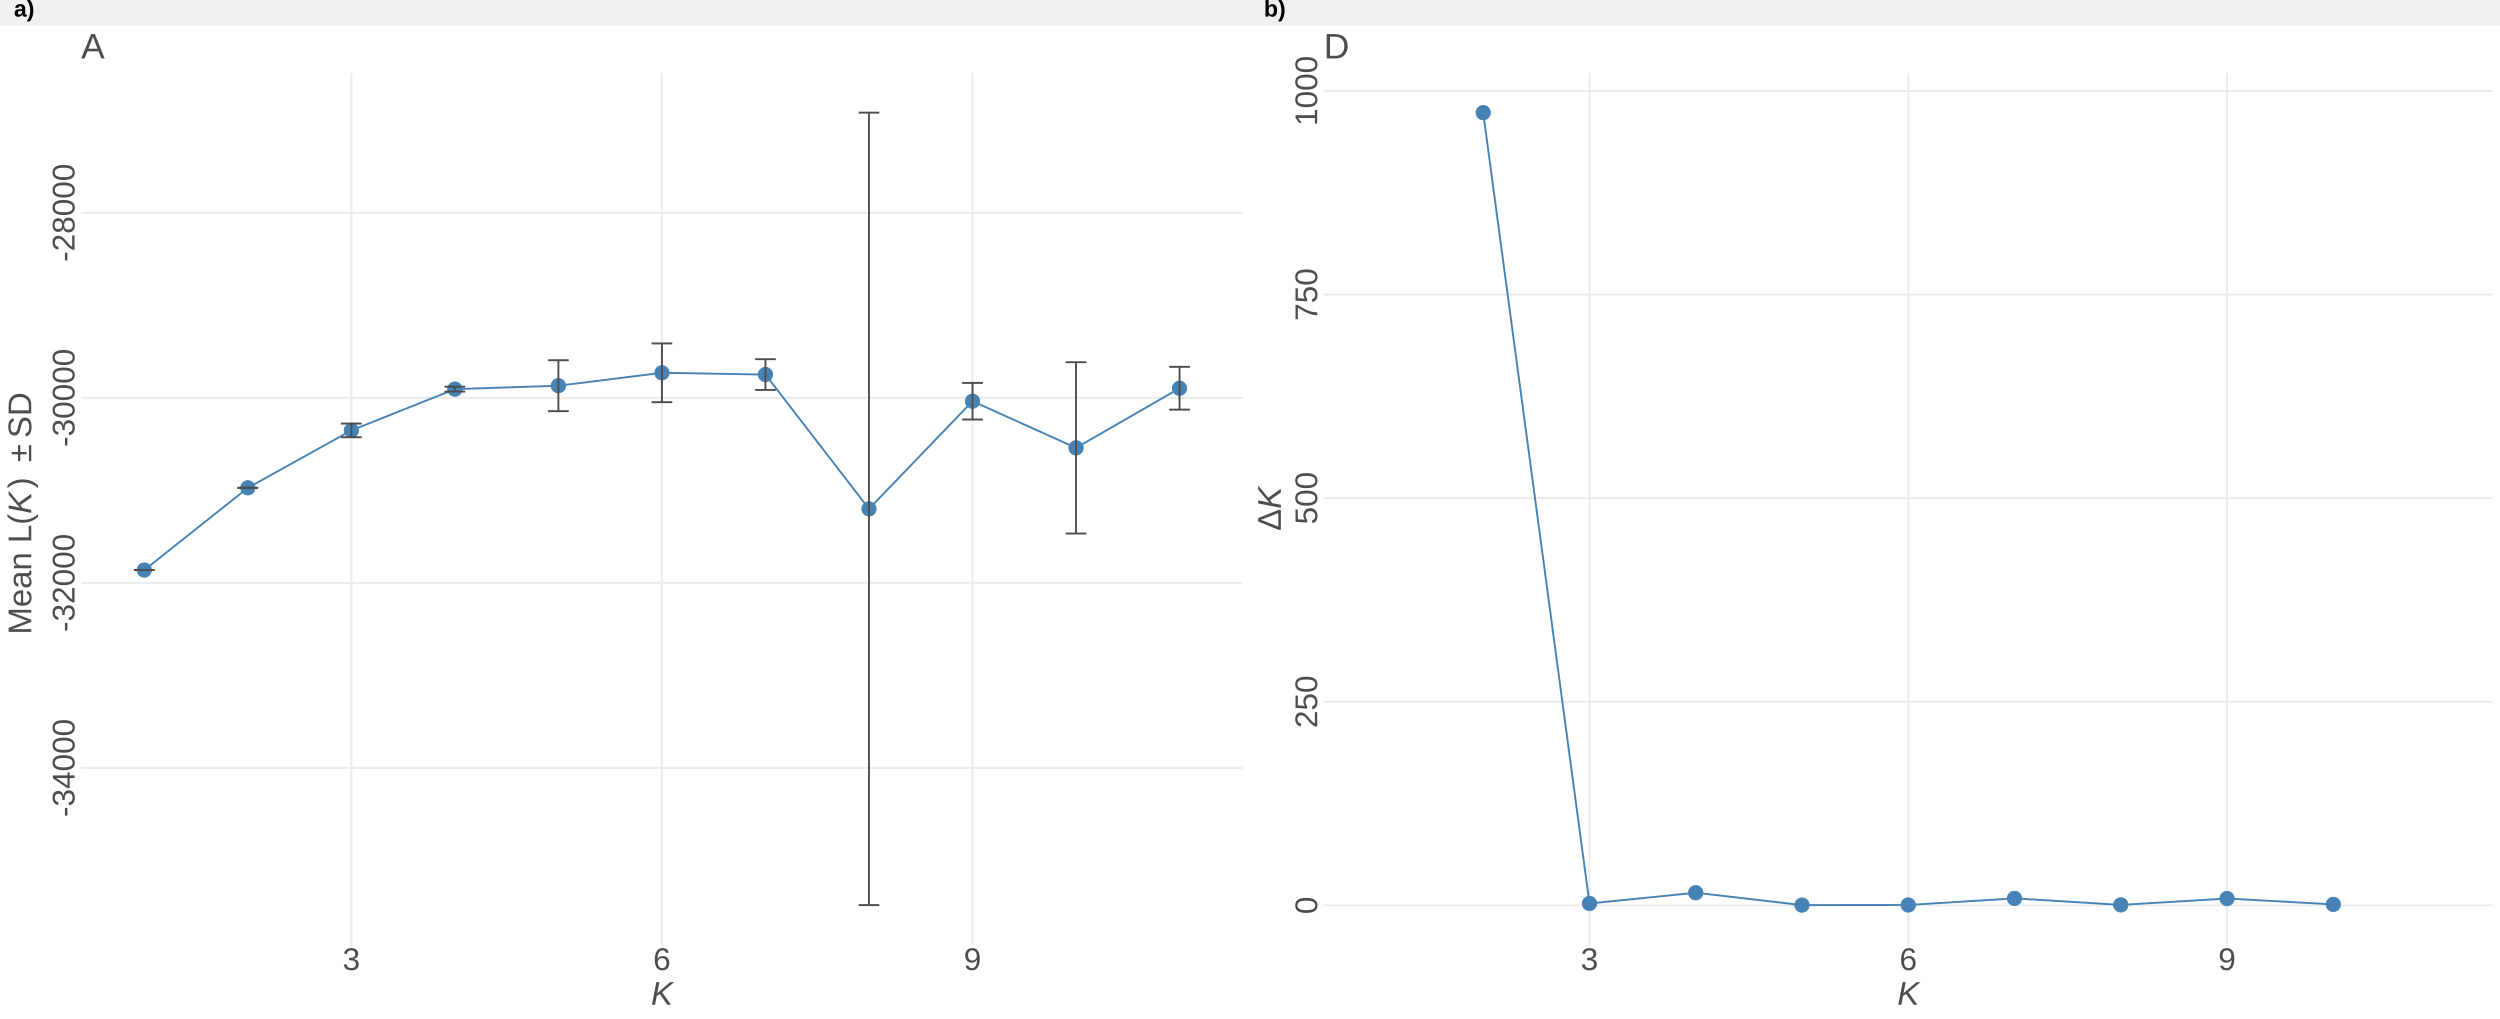
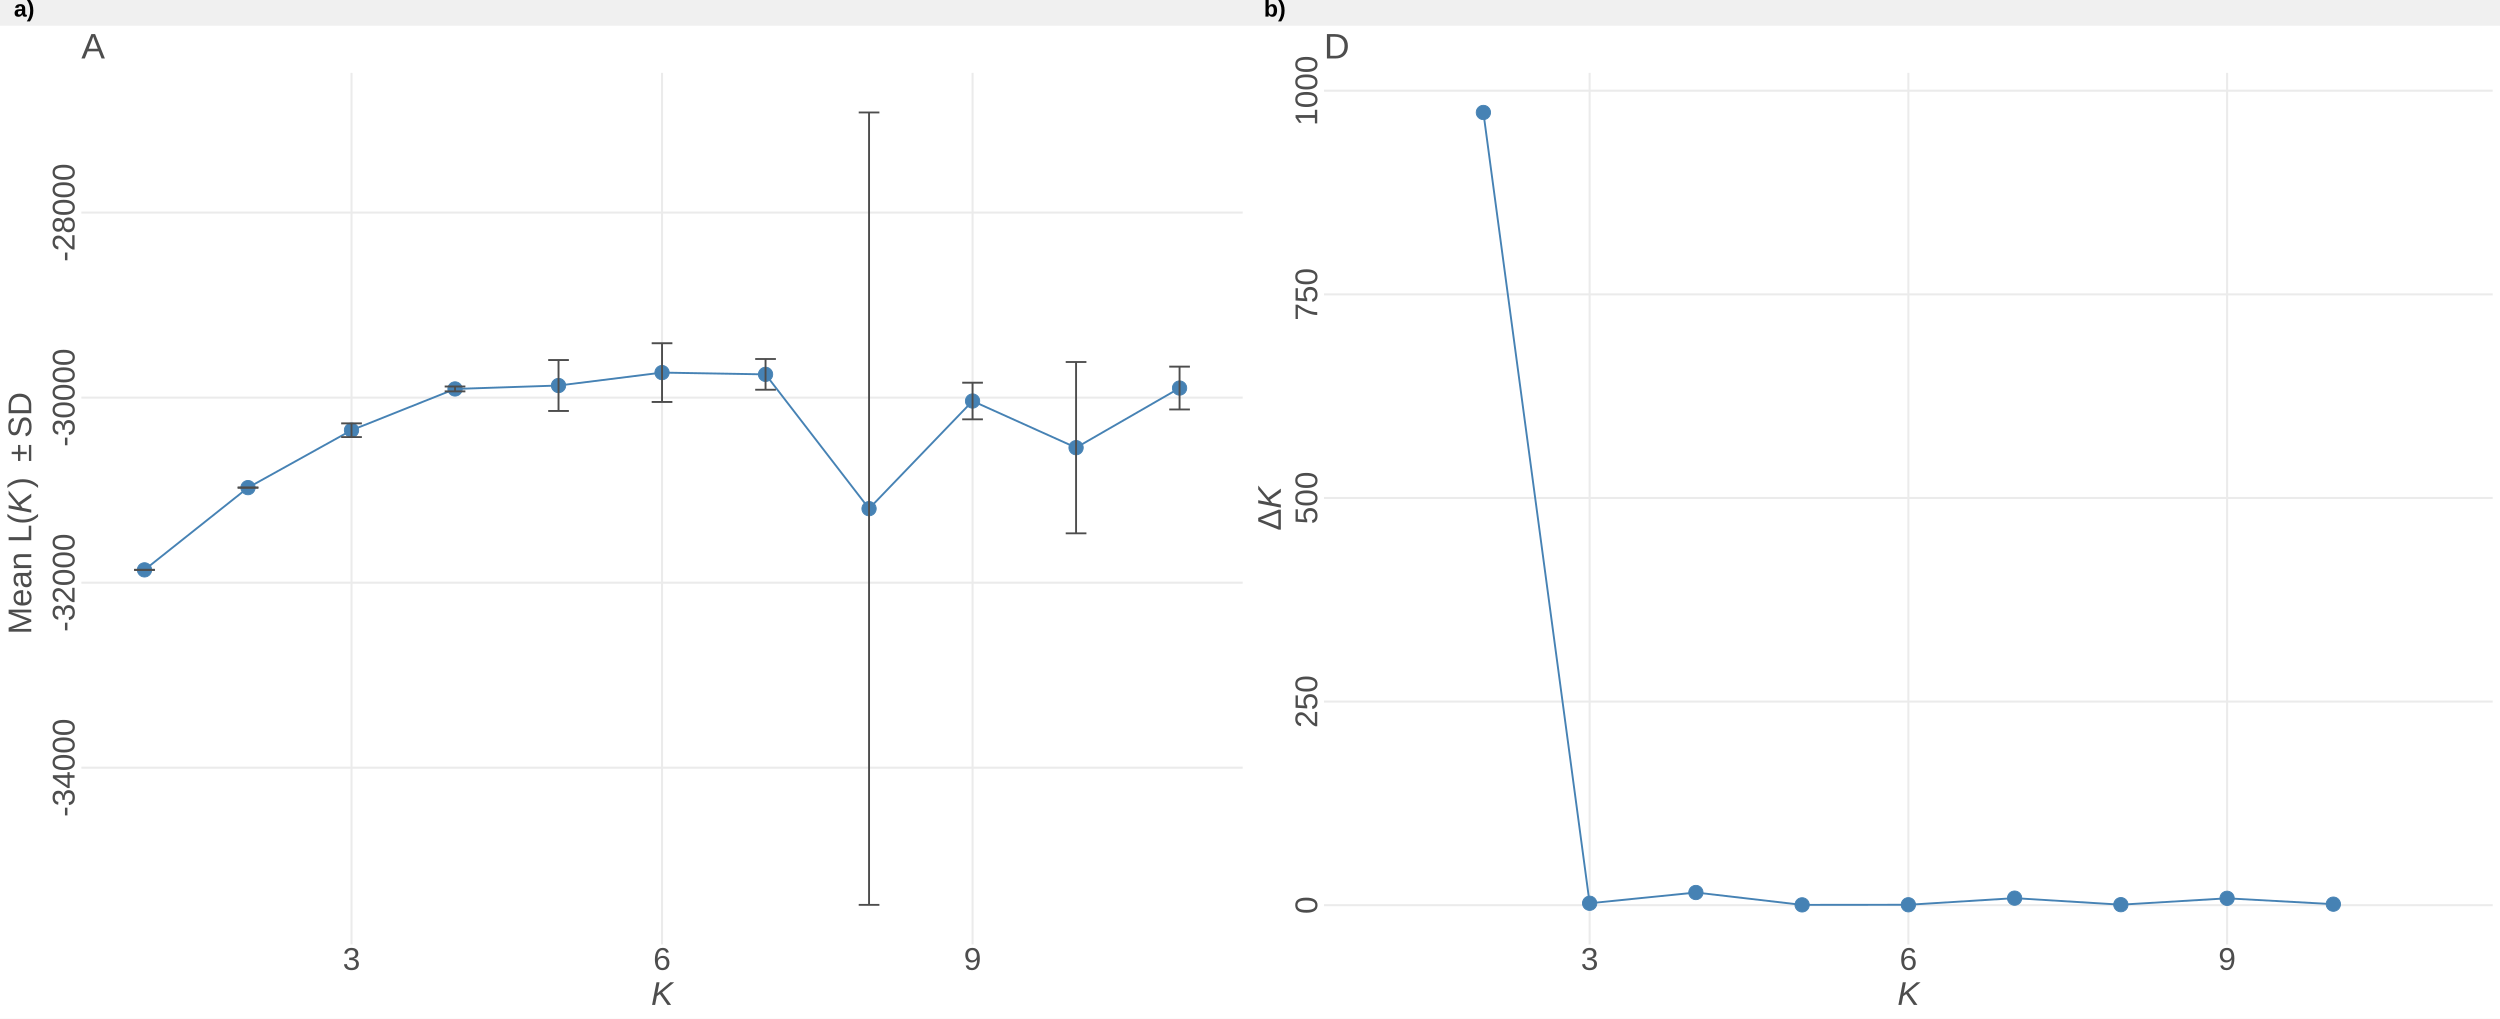
<svg xmlns="http://www.w3.org/2000/svg" width="1944.00pt" height="792.00pt" viewBox="0 0 1944.00 792.00">
  <g class="svglite">
    <defs>
      <style type="text/css">
    .svglite line, .svglite polyline, .svglite polygon, .svglite path, .svglite rect, .svglite circle {
      fill: none;
      stroke: #000000;
      stroke-linecap: round;
      stroke-linejoin: round;
      stroke-miterlimit: 10.00;
    }
    .svglite text {
      white-space: pre;
    }
    .svglite g.glyphgroup path {
      fill: inherit;
      stroke: none;
    }
  </style>
    </defs>
    <rect width="100%" height="100%" style="stroke: none; fill: none;" />
    <defs>
      <clipPath id="cpMC4wMHwxOTQ0LjAwfDAuMDB8NzkyLjAw">
        <rect x="0.00" y="0.00" width="1944.00" height="792.00" />
      </clipPath>
    </defs>
    <g clip-path="url(#cpMC4wMHwxOTQ0LjAwfDAuMDB8NzkyLjAw)">
</g>
    <defs>
      <clipPath id="cpMC4wMHw5NzIuMDB8MjAuMDl8NzkyLjAw">
        <rect x="0.00" y="20.09" width="972.00" height="771.91" />
      </clipPath>
    </defs>
    <g clip-path="url(#cpMC4wMHw5NzIuMDB8MjAuMDl8NzkyLjAw)">
      <rect x="0.00" y="20.09" width="972.00" height="771.91" style="stroke-width: 1.07; stroke: #FFFFFF; fill: #FFFFFF;" />
    </g>
    <g clip-path="url(#cpMC4wMHwxOTQ0LjAwfDAuMDB8NzkyLjAw)">
</g>
    <defs>
-       <clipPath id="cpNjMuMTB8OTY2LjMzfDU2Ljc4fDczNC42MQ==">
-         <rect x="63.10" y="56.78" width="903.23" height="677.83" />
+       <clipPath id="cpNjMuMjd8OTY2LjMzfDU2LjY1fDczNC40NA==">
+         <rect x="63.27" y="56.65" width="903.06" height="677.79" />
      </clipPath>
    </defs>
-     <g clip-path="url(#cpNjMuMTB8OTY2LjMzfDU2Ljc4fDczNC42MQ==)">
-       <rect x="63.10" y="56.78" width="903.23" height="677.83" style="stroke-width: 1.07; stroke: none; fill: #FFFFFF;" />
-       <polyline points="63.10,597.14 966.33,597.14 " style="stroke-width: 1.60; stroke: #EBEBEB; stroke-linecap: butt;" />
-       <polyline points="63.10,453.24 966.33,453.24 " style="stroke-width: 1.60; stroke: #EBEBEB; stroke-linecap: butt;" />
-       <polyline points="63.10,309.35 966.33,309.35 " style="stroke-width: 1.60; stroke: #EBEBEB; stroke-linecap: butt;" />
-       <polyline points="63.10,165.45 966.33,165.45 " style="stroke-width: 1.60; stroke: #EBEBEB; stroke-linecap: butt;" />
-       <polyline points="273.21,734.61 273.21,56.78 " style="stroke-width: 1.60; stroke: #EBEBEB; stroke-linecap: butt;" />
-       <polyline points="514.72,734.61 514.72,56.78 " style="stroke-width: 1.60; stroke: #EBEBEB; stroke-linecap: butt;" />
-       <polyline points="756.22,734.61 756.22,56.78 " style="stroke-width: 1.60; stroke: #EBEBEB; stroke-linecap: butt;" />
-       <polyline points="112.21,443.28 192.71,379.33 273.21,334.68 353.71,302.60 434.21,299.93 514.72,289.88 595.22,291.26 675.72,395.70 756.22,311.98 836.72,348.26 917.22,301.90 " style="stroke-width: 1.49; stroke: #4682B4; stroke-linecap: butt;" />
-       <circle cx="112.21" cy="443.28" r="5.57" style="stroke-width: 0.71; stroke: #4682B4; fill: #4682B4;" />
-       <circle cx="192.71" cy="379.33" r="5.57" style="stroke-width: 0.71; stroke: #4682B4; fill: #4682B4;" />
-       <circle cx="273.21" cy="334.68" r="5.57" style="stroke-width: 0.71; stroke: #4682B4; fill: #4682B4;" />
-       <circle cx="353.71" cy="302.60" r="5.57" style="stroke-width: 0.71; stroke: #4682B4; fill: #4682B4;" />
-       <circle cx="434.21" cy="299.93" r="5.57" style="stroke-width: 0.71; stroke: #4682B4; fill: #4682B4;" />
-       <circle cx="514.72" cy="289.88" r="5.57" style="stroke-width: 0.71; stroke: #4682B4; fill: #4682B4;" />
-       <circle cx="595.22" cy="291.26" r="5.57" style="stroke-width: 0.71; stroke: #4682B4; fill: #4682B4;" />
-       <circle cx="675.72" cy="395.70" r="5.57" style="stroke-width: 0.71; stroke: #4682B4; fill: #4682B4;" />
-       <circle cx="756.22" cy="311.98" r="5.57" style="stroke-width: 0.71; stroke: #4682B4; fill: #4682B4;" />
-       <circle cx="836.72" cy="348.26" r="5.57" style="stroke-width: 0.71; stroke: #4682B4; fill: #4682B4;" />
-       <circle cx="917.22" cy="301.90" r="5.57" style="stroke-width: 0.71; stroke: #4682B4; fill: #4682B4;" />
-       <polyline points="104.16,443.27 120.26,443.27 " style="stroke-width: 1.49; stroke: #4D4D4D; stroke-linecap: butt;" />
-       <polyline points="112.21,443.27 112.21,443.29 " style="stroke-width: 1.49; stroke: #4D4D4D; stroke-linecap: butt;" />
-       <polyline points="104.16,443.29 120.26,443.29 " style="stroke-width: 1.49; stroke: #4D4D4D; stroke-linecap: butt;" />
-       <polyline points="184.66,379.31 200.76,379.31 " style="stroke-width: 1.49; stroke: #4D4D4D; stroke-linecap: butt;" />
-       <polyline points="192.71,379.31 192.71,379.35 " style="stroke-width: 1.49; stroke: #4D4D4D; stroke-linecap: butt;" />
-       <polyline points="184.66,379.35 200.76,379.35 " style="stroke-width: 1.49; stroke: #4D4D4D; stroke-linecap: butt;" />
-       <polyline points="265.16,329.35 281.26,329.35 " style="stroke-width: 1.49; stroke: #4D4D4D; stroke-linecap: butt;" />
-       <polyline points="273.21,329.35 273.21,340.01 " style="stroke-width: 1.49; stroke: #4D4D4D; stroke-linecap: butt;" />
-       <polyline points="265.16,340.01 281.26,340.01 " style="stroke-width: 1.49; stroke: #4D4D4D; stroke-linecap: butt;" />
-       <polyline points="345.66,300.70 361.76,300.70 " style="stroke-width: 1.49; stroke: #4D4D4D; stroke-linecap: butt;" />
-       <polyline points="353.71,300.70 353.71,304.49 " style="stroke-width: 1.49; stroke: #4D4D4D; stroke-linecap: butt;" />
-       <polyline points="345.66,304.49 361.76,304.49 " style="stroke-width: 1.49; stroke: #4D4D4D; stroke-linecap: butt;" />
-       <polyline points="426.16,280.13 442.26,280.13 " style="stroke-width: 1.49; stroke: #4D4D4D; stroke-linecap: butt;" />
-       <polyline points="434.21,280.13 434.21,319.73 " style="stroke-width: 1.49; stroke: #4D4D4D; stroke-linecap: butt;" />
-       <polyline points="426.16,319.73 442.26,319.73 " style="stroke-width: 1.49; stroke: #4D4D4D; stroke-linecap: butt;" />
-       <polyline points="506.66,267.04 522.77,267.04 " style="stroke-width: 1.49; stroke: #4D4D4D; stroke-linecap: butt;" />
-       <polyline points="514.72,267.04 514.72,312.72 " style="stroke-width: 1.49; stroke: #4D4D4D; stroke-linecap: butt;" />
-       <polyline points="506.66,312.72 522.77,312.72 " style="stroke-width: 1.49; stroke: #4D4D4D; stroke-linecap: butt;" />
-       <polyline points="587.17,279.31 603.27,279.31 " style="stroke-width: 1.49; stroke: #4D4D4D; stroke-linecap: butt;" />
-       <polyline points="595.22,279.31 595.22,303.21 " style="stroke-width: 1.49; stroke: #4D4D4D; stroke-linecap: butt;" />
-       <polyline points="587.17,303.21 603.27,303.21 " style="stroke-width: 1.49; stroke: #4D4D4D; stroke-linecap: butt;" />
-       <polyline points="667.67,87.59 683.77,87.59 " style="stroke-width: 1.49; stroke: #4D4D4D; stroke-linecap: butt;" />
-       <polyline points="675.72,87.59 675.72,703.80 " style="stroke-width: 1.49; stroke: #4D4D4D; stroke-linecap: butt;" />
-       <polyline points="667.67,703.80 683.77,703.80 " style="stroke-width: 1.49; stroke: #4D4D4D; stroke-linecap: butt;" />
-       <polyline points="748.17,297.75 764.27,297.75 " style="stroke-width: 1.49; stroke: #4D4D4D; stroke-linecap: butt;" />
-       <polyline points="756.22,297.75 756.22,326.22 " style="stroke-width: 1.49; stroke: #4D4D4D; stroke-linecap: butt;" />
-       <polyline points="748.17,326.22 764.27,326.22 " style="stroke-width: 1.49; stroke: #4D4D4D; stroke-linecap: butt;" />
-       <polyline points="828.67,281.64 844.77,281.64 " style="stroke-width: 1.49; stroke: #4D4D4D; stroke-linecap: butt;" />
-       <polyline points="836.72,281.64 836.72,414.87 " style="stroke-width: 1.49; stroke: #4D4D4D; stroke-linecap: butt;" />
-       <polyline points="828.67,414.87 844.77,414.87 " style="stroke-width: 1.49; stroke: #4D4D4D; stroke-linecap: butt;" />
-       <polyline points="909.17,285.24 925.27,285.24 " style="stroke-width: 1.49; stroke: #4D4D4D; stroke-linecap: butt;" />
-       <polyline points="917.22,285.24 917.22,318.55 " style="stroke-width: 1.49; stroke: #4D4D4D; stroke-linecap: butt;" />
-       <polyline points="909.17,318.55 925.27,318.55 " style="stroke-width: 1.49; stroke: #4D4D4D; stroke-linecap: butt;" />
+     <g clip-path="url(#cpNjMuMjd8OTY2LjMzfDU2LjY1fDczNC40NA==)">
+       <rect x="63.27" y="56.65" width="903.06" height="677.79" style="stroke-width: 1.07; stroke: none; fill: #FFFFFF;" />
+       <polyline points="63.27,596.98 966.33,596.98 " style="stroke-width: 1.60; stroke: #EBEBEB; stroke-linecap: butt;" />
+       <polyline points="63.27,453.09 966.33,453.09 " style="stroke-width: 1.60; stroke: #EBEBEB; stroke-linecap: butt;" />
+       <polyline points="63.27,309.20 966.33,309.20 " style="stroke-width: 1.60; stroke: #EBEBEB; stroke-linecap: butt;" />
+       <polyline points="63.27,165.31 966.33,165.31 " style="stroke-width: 1.60; stroke: #EBEBEB; stroke-linecap: butt;" />
+       <polyline points="273.34,734.44 273.34,56.65 " style="stroke-width: 1.60; stroke: #EBEBEB; stroke-linecap: butt;" />
+       <polyline points="514.80,734.44 514.80,56.65 " style="stroke-width: 1.60; stroke: #EBEBEB; stroke-linecap: butt;" />
+       <polyline points="756.26,734.44 756.26,56.65 " style="stroke-width: 1.60; stroke: #EBEBEB; stroke-linecap: butt;" />
+       <polyline points="112.37,443.13 192.85,379.18 273.34,334.53 353.83,302.45 434.31,299.78 514.80,289.73 595.29,291.11 675.77,395.54 756.26,311.84 836.75,348.11 917.23,301.75 " style="stroke-width: 1.49; stroke: #4682B4; stroke-linecap: butt;" />
+       <circle cx="112.37" cy="443.13" r="5.57" style="stroke-width: 0.71; stroke: #4682B4; fill: #4682B4;" />
+       <circle cx="192.85" cy="379.18" r="5.57" style="stroke-width: 0.71; stroke: #4682B4; fill: #4682B4;" />
+       <circle cx="273.34" cy="334.53" r="5.57" style="stroke-width: 0.71; stroke: #4682B4; fill: #4682B4;" />
+       <circle cx="353.83" cy="302.45" r="5.57" style="stroke-width: 0.71; stroke: #4682B4; fill: #4682B4;" />
+       <circle cx="434.31" cy="299.78" r="5.57" style="stroke-width: 0.71; stroke: #4682B4; fill: #4682B4;" />
+       <circle cx="514.80" cy="289.73" r="5.57" style="stroke-width: 0.71; stroke: #4682B4; fill: #4682B4;" />
+       <circle cx="595.29" cy="291.11" r="5.57" style="stroke-width: 0.71; stroke: #4682B4; fill: #4682B4;" />
+       <circle cx="675.77" cy="395.54" r="5.57" style="stroke-width: 0.71; stroke: #4682B4; fill: #4682B4;" />
+       <circle cx="756.26" cy="311.84" r="5.57" style="stroke-width: 0.71; stroke: #4682B4; fill: #4682B4;" />
+       <circle cx="836.75" cy="348.11" r="5.57" style="stroke-width: 0.71; stroke: #4682B4; fill: #4682B4;" />
+       <circle cx="917.23" cy="301.75" r="5.57" style="stroke-width: 0.71; stroke: #4682B4; fill: #4682B4;" />
+       <polyline points="104.32,443.12 120.42,443.12 " style="stroke-width: 1.49; stroke: #4D4D4D; stroke-linecap: butt;" />
+       <polyline points="112.37,443.12 112.37,443.14 " style="stroke-width: 1.49; stroke: #4D4D4D; stroke-linecap: butt;" />
+       <polyline points="104.32,443.14 120.42,443.14 " style="stroke-width: 1.49; stroke: #4D4D4D; stroke-linecap: butt;" />
+       <polyline points="184.81,379.16 200.90,379.16 " style="stroke-width: 1.49; stroke: #4D4D4D; stroke-linecap: butt;" />
+       <polyline points="192.85,379.16 192.85,379.20 " style="stroke-width: 1.49; stroke: #4D4D4D; stroke-linecap: butt;" />
+       <polyline points="184.81,379.20 200.90,379.20 " style="stroke-width: 1.49; stroke: #4D4D4D; stroke-linecap: butt;" />
+       <polyline points="265.29,329.20 281.39,329.20 " style="stroke-width: 1.49; stroke: #4D4D4D; stroke-linecap: butt;" />
+       <polyline points="273.34,329.20 273.34,339.86 " style="stroke-width: 1.49; stroke: #4D4D4D; stroke-linecap: butt;" />
+       <polyline points="265.29,339.86 281.39,339.86 " style="stroke-width: 1.49; stroke: #4D4D4D; stroke-linecap: butt;" />
+       <polyline points="345.78,300.56 361.88,300.56 " style="stroke-width: 1.49; stroke: #4D4D4D; stroke-linecap: butt;" />
+       <polyline points="353.83,300.56 353.83,304.34 " style="stroke-width: 1.49; stroke: #4D4D4D; stroke-linecap: butt;" />
+       <polyline points="345.78,304.34 361.88,304.34 " style="stroke-width: 1.49; stroke: #4D4D4D; stroke-linecap: butt;" />
+       <polyline points="426.27,279.98 442.36,279.98 " style="stroke-width: 1.49; stroke: #4D4D4D; stroke-linecap: butt;" />
+       <polyline points="434.31,279.98 434.31,319.58 " style="stroke-width: 1.49; stroke: #4D4D4D; stroke-linecap: butt;" />
+       <polyline points="426.27,319.58 442.36,319.58 " style="stroke-width: 1.49; stroke: #4D4D4D; stroke-linecap: butt;" />
+       <polyline points="506.75,266.89 522.85,266.89 " style="stroke-width: 1.49; stroke: #4D4D4D; stroke-linecap: butt;" />
+       <polyline points="514.80,266.89 514.80,312.57 " style="stroke-width: 1.49; stroke: #4D4D4D; stroke-linecap: butt;" />
+       <polyline points="506.75,312.57 522.85,312.57 " style="stroke-width: 1.49; stroke: #4D4D4D; stroke-linecap: butt;" />
+       <polyline points="587.24,279.16 603.34,279.16 " style="stroke-width: 1.49; stroke: #4D4D4D; stroke-linecap: butt;" />
+       <polyline points="595.29,279.16 595.29,303.06 " style="stroke-width: 1.49; stroke: #4D4D4D; stroke-linecap: butt;" />
+       <polyline points="587.24,303.06 603.34,303.06 " style="stroke-width: 1.49; stroke: #4D4D4D; stroke-linecap: butt;" />
+       <polyline points="667.73,87.46 683.82,87.46 " style="stroke-width: 1.49; stroke: #4D4D4D; stroke-linecap: butt;" />
+       <polyline points="675.77,87.46 675.77,703.63 " style="stroke-width: 1.49; stroke: #4D4D4D; stroke-linecap: butt;" />
+       <polyline points="667.73,703.63 683.82,703.63 " style="stroke-width: 1.49; stroke: #4D4D4D; stroke-linecap: butt;" />
+       <polyline points="748.21,297.60 764.31,297.60 " style="stroke-width: 1.49; stroke: #4D4D4D; stroke-linecap: butt;" />
+       <polyline points="756.26,297.60 756.26,326.07 " style="stroke-width: 1.49; stroke: #4D4D4D; stroke-linecap: butt;" />
+       <polyline points="748.21,326.07 764.31,326.07 " style="stroke-width: 1.49; stroke: #4D4D4D; stroke-linecap: butt;" />
+       <polyline points="828.70,281.49 844.80,281.49 " style="stroke-width: 1.49; stroke: #4D4D4D; stroke-linecap: butt;" />
+       <polyline points="836.75,281.49 836.75,414.72 " style="stroke-width: 1.49; stroke: #4D4D4D; stroke-linecap: butt;" />
+       <polyline points="828.70,414.72 844.80,414.72 " style="stroke-width: 1.49; stroke: #4D4D4D; stroke-linecap: butt;" />
+       <polyline points="909.19,285.10 925.28,285.10 " style="stroke-width: 1.49; stroke: #4D4D4D; stroke-linecap: butt;" />
+       <polyline points="917.23,285.10 917.23,318.40 " style="stroke-width: 1.49; stroke: #4D4D4D; stroke-linecap: butt;" />
+       <polyline points="909.19,318.40 925.28,318.40 " style="stroke-width: 1.49; stroke: #4D4D4D; stroke-linecap: butt;" />
    </g>
    <g clip-path="url(#cpMC4wMHwxOTQ0LjAwfDAuMDB8NzkyLjAw)">
-       <text transform="translate(57.96,597.14) rotate(-90)" text-anchor="middle" style="font-size: 24.50px;fill: #4D4D4D; font-family: &quot;Arial&quot;;" textLength="76.28px" lengthAdjust="spacingAndGlyphs">-34000</text>
-       <text transform="translate(57.96,453.24) rotate(-90)" text-anchor="middle" style="font-size: 24.50px;fill: #4D4D4D; font-family: &quot;Arial&quot;;" textLength="76.28px" lengthAdjust="spacingAndGlyphs">-32000</text>
-       <text transform="translate(57.96,309.35) rotate(-90)" text-anchor="middle" style="font-size: 24.50px;fill: #4D4D4D; font-family: &quot;Arial&quot;;" textLength="76.28px" lengthAdjust="spacingAndGlyphs">-30000</text>
-       <text transform="translate(57.96,165.45) rotate(-90)" text-anchor="middle" style="font-size: 24.50px;fill: #4D4D4D; font-family: &quot;Arial&quot;;" textLength="76.28px" lengthAdjust="spacingAndGlyphs">-28000</text>
-       <text x="273.21" y="754.34" text-anchor="middle" style="font-size: 24.50px;fill: #4D4D4D; font-family: &quot;Arial&quot;;" textLength="13.62px" lengthAdjust="spacingAndGlyphs">3</text>
-       <text x="514.72" y="754.34" text-anchor="middle" style="font-size: 24.50px;fill: #4D4D4D; font-family: &quot;Arial&quot;;" textLength="13.62px" lengthAdjust="spacingAndGlyphs">6</text>
-       <text x="756.22" y="754.34" text-anchor="middle" style="font-size: 24.50px;fill: #4D4D4D; font-family: &quot;Arial&quot;;" textLength="13.62px" lengthAdjust="spacingAndGlyphs">9</text>
-       <text x="506.18" y="781.31" style="font-size: 25.60px; font-style: italic;fill: #4D4D4D; font-family: &quot;Arial&quot;;" textLength="17.08px" lengthAdjust="spacingAndGlyphs">K</text>
-       <text transform="translate(24.31,493.45) rotate(-90)" style="font-size: 25.60px;fill: #4D4D4D; font-family: &quot;Arial&quot;;" textLength="93.88px" lengthAdjust="spacingAndGlyphs">Mean L(</text>
-       <text transform="translate(24.31,399.58) rotate(-90)" style="font-size: 25.60px; font-style: italic;fill: #4D4D4D; font-family: &quot;Arial&quot;;" textLength="17.08px" lengthAdjust="spacingAndGlyphs">K</text>
-       <text transform="translate(24.31,379.76) rotate(-90)" style="font-size: 25.60px;fill: #4D4D4D; font-family: &quot;Arial&quot;;" textLength="15.62px" lengthAdjust="spacingAndGlyphs">) </text>
-       <text transform="translate(24.31,359.40) rotate(-90)" style="font-size: 25.60px;fill: #4D4D4D; font-family: &quot;Arial&quot;;" textLength="14.05px" lengthAdjust="spacingAndGlyphs">±</text>
-       <text transform="translate(24.31,340.61) rotate(-90)" style="font-size: 25.60px;fill: #4D4D4D; font-family: &quot;Arial&quot;;" textLength="42.67px" lengthAdjust="spacingAndGlyphs"> SD</text>
-       <text x="63.10" y="45.44" style="font-size: 27.50px;fill: #4D4D4D; font-family: &quot;Arial&quot;;" textLength="18.34px" lengthAdjust="spacingAndGlyphs">A</text>
+       <text transform="translate(57.98,596.98) rotate(-90)" text-anchor="middle" style="font-size: 24.50px;fill: #4D4D4D; font-family: &quot;Arial&quot;;" textLength="76.28px" lengthAdjust="spacingAndGlyphs">-34000</text>
+       <text transform="translate(57.98,453.09) rotate(-90)" text-anchor="middle" style="font-size: 24.50px;fill: #4D4D4D; font-family: &quot;Arial&quot;;" textLength="76.28px" lengthAdjust="spacingAndGlyphs">-32000</text>
+       <text transform="translate(57.98,309.20) rotate(-90)" text-anchor="middle" style="font-size: 24.50px;fill: #4D4D4D; font-family: &quot;Arial&quot;;" textLength="76.28px" lengthAdjust="spacingAndGlyphs">-30000</text>
+       <text transform="translate(57.98,165.31) rotate(-90)" text-anchor="middle" style="font-size: 24.50px;fill: #4D4D4D; font-family: &quot;Arial&quot;;" textLength="76.28px" lengthAdjust="spacingAndGlyphs">-28000</text>
+       <text x="273.34" y="754.17" text-anchor="middle" style="font-size: 24.50px;fill: #4D4D4D; font-family: &quot;Arial&quot;;" textLength="13.62px" lengthAdjust="spacingAndGlyphs">3</text>
+       <text x="514.80" y="754.17" text-anchor="middle" style="font-size: 24.50px;fill: #4D4D4D; font-family: &quot;Arial&quot;;" textLength="13.62px" lengthAdjust="spacingAndGlyphs">6</text>
+       <text x="756.26" y="754.17" text-anchor="middle" style="font-size: 24.50px;fill: #4D4D4D; font-family: &quot;Arial&quot;;" textLength="13.62px" lengthAdjust="spacingAndGlyphs">9</text>
+       <text x="506.27" y="781.42" style="font-size: 25.60px; font-style: italic;fill: #4D4D4D; font-family: &quot;Arial&quot;;" textLength="17.08px" lengthAdjust="spacingAndGlyphs">K</text>
+       <text transform="translate(24.31,493.30) rotate(-90)" style="font-size: 25.60px;fill: #4D4D4D; font-family: &quot;Arial&quot;;" textLength="93.88px" lengthAdjust="spacingAndGlyphs">Mean L(</text>
+       <text transform="translate(24.31,399.43) rotate(-90)" style="font-size: 25.60px; font-style: italic;fill: #4D4D4D; font-family: &quot;Arial&quot;;" textLength="17.08px" lengthAdjust="spacingAndGlyphs">K</text>
+       <text transform="translate(24.31,379.61) rotate(-90)" style="font-size: 25.60px;fill: #4D4D4D; font-family: &quot;Arial&quot;;" textLength="15.62px" lengthAdjust="spacingAndGlyphs">) </text>
+       <text transform="translate(24.31,359.24) rotate(-90)" style="font-size: 25.60px;fill: #4D4D4D; font-family: &quot;Arial&quot;;" textLength="14.05px" lengthAdjust="spacingAndGlyphs">±</text>
+       <text transform="translate(24.31,340.46) rotate(-90)" style="font-size: 25.60px;fill: #4D4D4D; font-family: &quot;Arial&quot;;" textLength="42.67px" lengthAdjust="spacingAndGlyphs"> SD</text>
+       <text x="63.27" y="45.44" style="font-size: 27.50px;fill: #4D4D4D; font-family: &quot;Arial&quot;;" textLength="18.34px" lengthAdjust="spacingAndGlyphs">A</text>
      <text x="10.80" y="12.89" style="font-size: 18.00px; font-weight: bold; font-family: &quot;Arial&quot;;" textLength="16.02px" lengthAdjust="spacingAndGlyphs">a)</text>
    </g>
    <defs>
      <clipPath id="cpOTcyLjAwfDE5NDQuMDB8MjAuMDl8NzkyLjAw">
        <rect x="972.00" y="20.09" width="972.00" height="771.91" />
      </clipPath>
    </defs>
    <g clip-path="url(#cpOTcyLjAwfDE5NDQuMDB8MjAuMDl8NzkyLjAw)">
      <rect x="972.00" y="20.09" width="972.00" height="771.91" style="stroke-width: 1.07; stroke: #FFFFFF; fill: #FFFFFF;" />
    </g>
    <g clip-path="url(#cpMC4wMHwxOTQ0LjAwfDAuMDB8NzkyLjAw)">
</g>
    <defs>
-       <clipPath id="cpMTAyOS4zOXwxOTM4LjMzfDU2Ljc4fDczNC42MQ==">
-         <rect x="1029.39" y="56.78" width="908.94" height="677.83" />
+       <clipPath id="cpMTAyOS41NnwxOTM4LjMzfDU2LjY1fDczNC40NA==">
+         <rect x="1029.56" y="56.65" width="908.77" height="677.79" />
      </clipPath>
    </defs>
-     <g clip-path="url(#cpMTAyOS4zOXwxOTM4LjMzfDU2Ljc4fDczNC42MQ==)">
-       <rect x="1029.39" y="56.78" width="908.94" height="677.83" style="stroke-width: 1.07; stroke: none; fill: #FFFFFF;" />
-       <polyline points="1029.39,704.04 1938.33,704.04 " style="stroke-width: 1.60; stroke: #EBEBEB; stroke-linecap: butt;" />
-       <polyline points="1029.39,545.70 1938.33,545.70 " style="stroke-width: 1.60; stroke: #EBEBEB; stroke-linecap: butt;" />
-       <polyline points="1029.39,387.36 1938.33,387.36 " style="stroke-width: 1.60; stroke: #EBEBEB; stroke-linecap: butt;" />
-       <polyline points="1029.39,229.02 1938.33,229.02 " style="stroke-width: 1.60; stroke: #EBEBEB; stroke-linecap: butt;" />
-       <polyline points="1029.39,70.68 1938.33,70.68 " style="stroke-width: 1.60; stroke: #EBEBEB; stroke-linecap: butt;" />
-       <polyline points="1235.97,734.61 1235.97,56.78 " style="stroke-width: 1.60; stroke: #EBEBEB; stroke-linecap: butt;" />
-       <polyline points="1483.86,734.61 1483.86,56.78 " style="stroke-width: 1.60; stroke: #EBEBEB; stroke-linecap: butt;" />
-       <polyline points="1731.75,734.61 1731.75,56.78 " style="stroke-width: 1.60; stroke: #EBEBEB; stroke-linecap: butt;" />
-       <polyline points="1153.34,87.59 1235.97,702.54 1318.60,694.19 1401.23,703.80 1483.86,703.72 1566.49,698.57 1649.12,703.65 1731.75,698.70 1814.38,703.25 " style="stroke-width: 1.49; stroke: #4682B4; stroke-linecap: butt;" />
-       <circle cx="1153.34" cy="87.59" r="5.57" style="stroke-width: 0.71; stroke: #4682B4; fill: #4682B4;" />
-       <circle cx="1235.97" cy="702.54" r="5.57" style="stroke-width: 0.71; stroke: #4682B4; fill: #4682B4;" />
-       <circle cx="1318.60" cy="694.19" r="5.57" style="stroke-width: 0.71; stroke: #4682B4; fill: #4682B4;" />
-       <circle cx="1401.23" cy="703.80" r="5.57" style="stroke-width: 0.71; stroke: #4682B4; fill: #4682B4;" />
-       <circle cx="1483.86" cy="703.72" r="5.57" style="stroke-width: 0.71; stroke: #4682B4; fill: #4682B4;" />
-       <circle cx="1566.49" cy="698.57" r="5.57" style="stroke-width: 0.71; stroke: #4682B4; fill: #4682B4;" />
-       <circle cx="1649.12" cy="703.65" r="5.57" style="stroke-width: 0.71; stroke: #4682B4; fill: #4682B4;" />
-       <circle cx="1731.75" cy="698.70" r="5.57" style="stroke-width: 0.71; stroke: #4682B4; fill: #4682B4;" />
-       <circle cx="1814.38" cy="703.25" r="5.57" style="stroke-width: 0.71; stroke: #4682B4; fill: #4682B4;" />
+     <g clip-path="url(#cpMTAyOS41NnwxOTM4LjMzfDU2LjY1fDczNC40NA==)">
+       <rect x="1029.56" y="56.65" width="908.77" height="677.79" style="stroke-width: 1.07; stroke: none; fill: #FFFFFF;" />
+       <polyline points="1029.56,703.87 1938.33,703.87 " style="stroke-width: 1.60; stroke: #EBEBEB; stroke-linecap: butt;" />
+       <polyline points="1029.56,545.54 1938.33,545.54 " style="stroke-width: 1.60; stroke: #EBEBEB; stroke-linecap: butt;" />
+       <polyline points="1029.56,387.21 1938.33,387.21 " style="stroke-width: 1.60; stroke: #EBEBEB; stroke-linecap: butt;" />
+       <polyline points="1029.56,228.88 1938.33,228.88 " style="stroke-width: 1.60; stroke: #EBEBEB; stroke-linecap: butt;" />
+       <polyline points="1029.56,70.55 1938.33,70.55 " style="stroke-width: 1.60; stroke: #EBEBEB; stroke-linecap: butt;" />
+       <polyline points="1236.10,734.44 1236.10,56.65 " style="stroke-width: 1.60; stroke: #EBEBEB; stroke-linecap: butt;" />
+       <polyline points="1483.95,734.44 1483.95,56.65 " style="stroke-width: 1.60; stroke: #EBEBEB; stroke-linecap: butt;" />
+       <polyline points="1731.79,734.44 1731.79,56.65 " style="stroke-width: 1.60; stroke: #EBEBEB; stroke-linecap: butt;" />
+       <polyline points="1153.48,87.46 1236.10,702.37 1318.72,694.02 1401.33,703.63 1483.95,703.55 1566.56,698.40 1649.18,703.48 1731.79,698.53 1814.41,703.08 " style="stroke-width: 1.49; stroke: #4682B4; stroke-linecap: butt;" />
+       <circle cx="1153.48" cy="87.46" r="5.57" style="stroke-width: 0.71; stroke: #4682B4; fill: #4682B4;" />
+       <circle cx="1236.10" cy="702.37" r="5.57" style="stroke-width: 0.71; stroke: #4682B4; fill: #4682B4;" />
+       <circle cx="1318.72" cy="694.02" r="5.57" style="stroke-width: 0.71; stroke: #4682B4; fill: #4682B4;" />
+       <circle cx="1401.33" cy="703.63" r="5.57" style="stroke-width: 0.71; stroke: #4682B4; fill: #4682B4;" />
+       <circle cx="1483.95" cy="703.55" r="5.57" style="stroke-width: 0.71; stroke: #4682B4; fill: #4682B4;" />
+       <circle cx="1566.56" cy="698.40" r="5.57" style="stroke-width: 0.71; stroke: #4682B4; fill: #4682B4;" />
+       <circle cx="1649.18" cy="703.48" r="5.57" style="stroke-width: 0.71; stroke: #4682B4; fill: #4682B4;" />
+       <circle cx="1731.79" cy="698.53" r="5.57" style="stroke-width: 0.71; stroke: #4682B4; fill: #4682B4;" />
+       <circle cx="1814.41" cy="703.08" r="5.57" style="stroke-width: 0.71; stroke: #4682B4; fill: #4682B4;" />
    </g>
    <g clip-path="url(#cpMC4wMHwxOTQ0LjAwfDAuMDB8NzkyLjAw)">
-       <text transform="translate(1024.25,704.04) rotate(-90)" text-anchor="middle" style="font-size: 24.50px;fill: #4D4D4D; font-family: &quot;Arial&quot;;" textLength="13.62px" lengthAdjust="spacingAndGlyphs">0</text>
-       <text transform="translate(1024.25,545.70) rotate(-90)" text-anchor="middle" style="font-size: 24.50px;fill: #4D4D4D; font-family: &quot;Arial&quot;;" textLength="40.88px" lengthAdjust="spacingAndGlyphs">250</text>
-       <text transform="translate(1024.25,387.36) rotate(-90)" text-anchor="middle" style="font-size: 24.50px;fill: #4D4D4D; font-family: &quot;Arial&quot;;" textLength="40.88px" lengthAdjust="spacingAndGlyphs">500</text>
-       <text transform="translate(1024.25,229.02) rotate(-90)" text-anchor="middle" style="font-size: 24.50px;fill: #4D4D4D; font-family: &quot;Arial&quot;;" textLength="40.88px" lengthAdjust="spacingAndGlyphs">750</text>
-       <text transform="translate(1024.25,70.68) rotate(-90)" text-anchor="middle" style="font-size: 24.50px;fill: #4D4D4D; font-family: &quot;Arial&quot;;" textLength="54.50px" lengthAdjust="spacingAndGlyphs">1000</text>
-       <text x="1235.97" y="754.34" text-anchor="middle" style="font-size: 24.50px;fill: #4D4D4D; font-family: &quot;Arial&quot;;" textLength="13.62px" lengthAdjust="spacingAndGlyphs">3</text>
-       <text x="1483.86" y="754.34" text-anchor="middle" style="font-size: 24.50px;fill: #4D4D4D; font-family: &quot;Arial&quot;;" textLength="13.62px" lengthAdjust="spacingAndGlyphs">6</text>
-       <text x="1731.75" y="754.34" text-anchor="middle" style="font-size: 24.50px;fill: #4D4D4D; font-family: &quot;Arial&quot;;" textLength="13.62px" lengthAdjust="spacingAndGlyphs">9</text>
-       <text x="1475.32" y="781.31" style="font-size: 25.60px; font-style: italic;fill: #4D4D4D; font-family: &quot;Arial&quot;;" textLength="17.08px" lengthAdjust="spacingAndGlyphs">K</text>
-       <text transform="translate(995.99,412.78) rotate(-90)" style="font-size: 25.60px;fill: #4D4D4D; font-family: &quot;Arial&quot;;" textLength="17.09px" lengthAdjust="spacingAndGlyphs">Δ</text>
-       <text transform="translate(995.99,395.68) rotate(-90)" style="font-size: 25.60px; font-style: italic;fill: #4D4D4D; font-family: &quot;Arial&quot;;" textLength="17.08px" lengthAdjust="spacingAndGlyphs">K</text>
-       <text x="1029.39" y="45.44" style="font-size: 27.50px;fill: #4D4D4D; font-family: &quot;Arial&quot;;" textLength="19.86px" lengthAdjust="spacingAndGlyphs">D</text>
+       <text transform="translate(1024.28,703.87) rotate(-90)" text-anchor="middle" style="font-size: 24.50px;fill: #4D4D4D; font-family: &quot;Arial&quot;;" textLength="13.62px" lengthAdjust="spacingAndGlyphs">0</text>
+       <text transform="translate(1024.28,545.54) rotate(-90)" text-anchor="middle" style="font-size: 24.50px;fill: #4D4D4D; font-family: &quot;Arial&quot;;" textLength="40.88px" lengthAdjust="spacingAndGlyphs">250</text>
+       <text transform="translate(1024.28,387.21) rotate(-90)" text-anchor="middle" style="font-size: 24.50px;fill: #4D4D4D; font-family: &quot;Arial&quot;;" textLength="40.88px" lengthAdjust="spacingAndGlyphs">500</text>
+       <text transform="translate(1024.28,228.88) rotate(-90)" text-anchor="middle" style="font-size: 24.50px;fill: #4D4D4D; font-family: &quot;Arial&quot;;" textLength="40.88px" lengthAdjust="spacingAndGlyphs">750</text>
+       <text transform="translate(1024.28,70.55) rotate(-90)" text-anchor="middle" style="font-size: 24.50px;fill: #4D4D4D; font-family: &quot;Arial&quot;;" textLength="54.50px" lengthAdjust="spacingAndGlyphs">1000</text>
+       <text x="1236.10" y="754.17" text-anchor="middle" style="font-size: 24.50px;fill: #4D4D4D; font-family: &quot;Arial&quot;;" textLength="13.62px" lengthAdjust="spacingAndGlyphs">3</text>
+       <text x="1483.95" y="754.17" text-anchor="middle" style="font-size: 24.50px;fill: #4D4D4D; font-family: &quot;Arial&quot;;" textLength="13.62px" lengthAdjust="spacingAndGlyphs">6</text>
+       <text x="1731.79" y="754.17" text-anchor="middle" style="font-size: 24.50px;fill: #4D4D4D; font-family: &quot;Arial&quot;;" textLength="13.62px" lengthAdjust="spacingAndGlyphs">9</text>
+       <text x="1475.41" y="781.42" style="font-size: 25.60px; font-style: italic;fill: #4D4D4D; font-family: &quot;Arial&quot;;" textLength="17.08px" lengthAdjust="spacingAndGlyphs">K</text>
+       <text transform="translate(995.99,412.63) rotate(-90)" style="font-size: 25.60px;fill: #4D4D4D; font-family: &quot;Arial&quot;;" textLength="17.09px" lengthAdjust="spacingAndGlyphs">Δ</text>
+       <text transform="translate(995.99,395.53) rotate(-90)" style="font-size: 25.60px; font-style: italic;fill: #4D4D4D; font-family: &quot;Arial&quot;;" textLength="17.08px" lengthAdjust="spacingAndGlyphs">K</text>
+       <text x="1029.56" y="45.44" style="font-size: 27.50px;fill: #4D4D4D; font-family: &quot;Arial&quot;;" textLength="19.86px" lengthAdjust="spacingAndGlyphs">D</text>
      <text x="982.80" y="12.89" style="font-size: 18.00px; font-weight: bold; font-family: &quot;Arial&quot;;" textLength="17.00px" lengthAdjust="spacingAndGlyphs">b)</text>
    </g>
  </g>
</svg>
